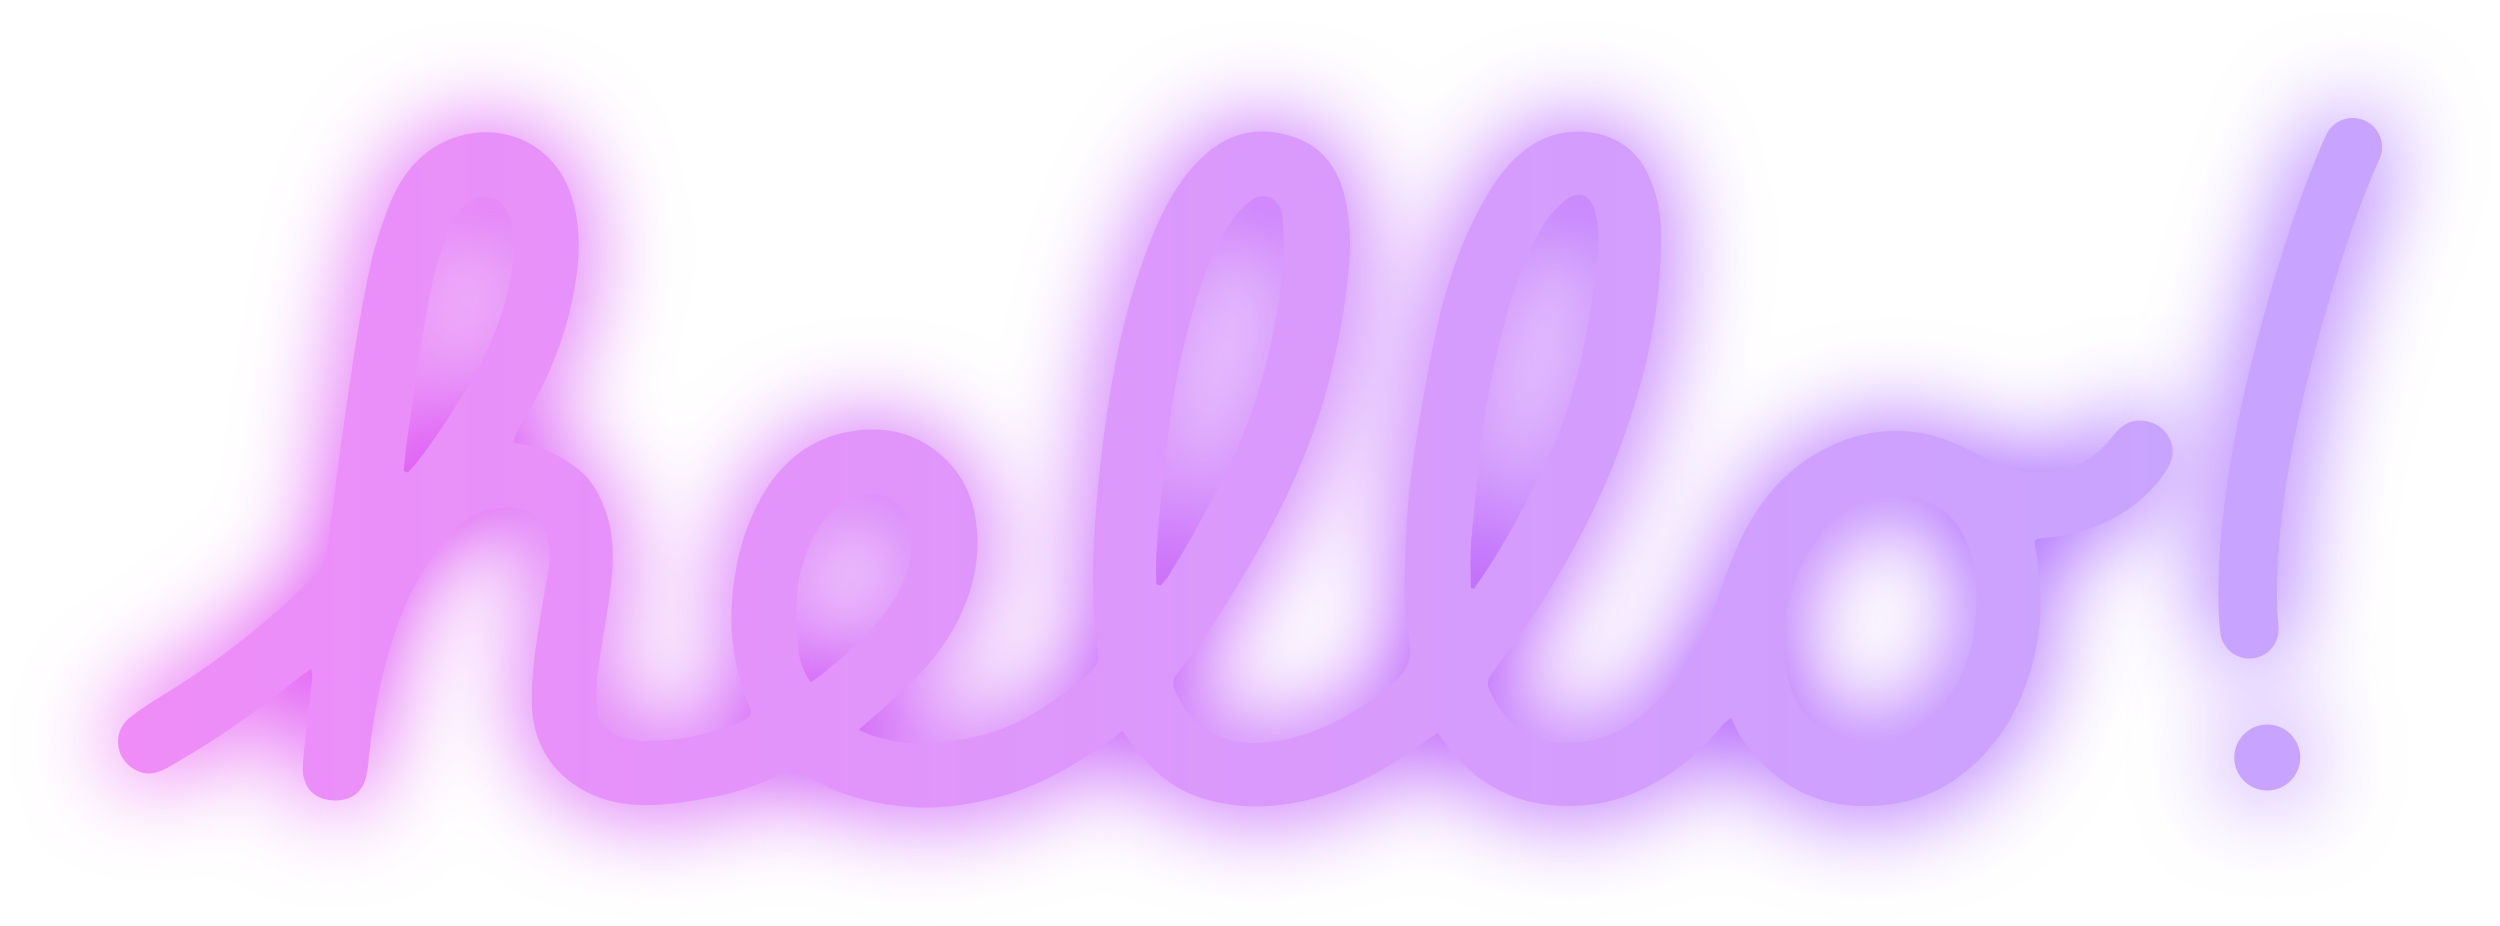
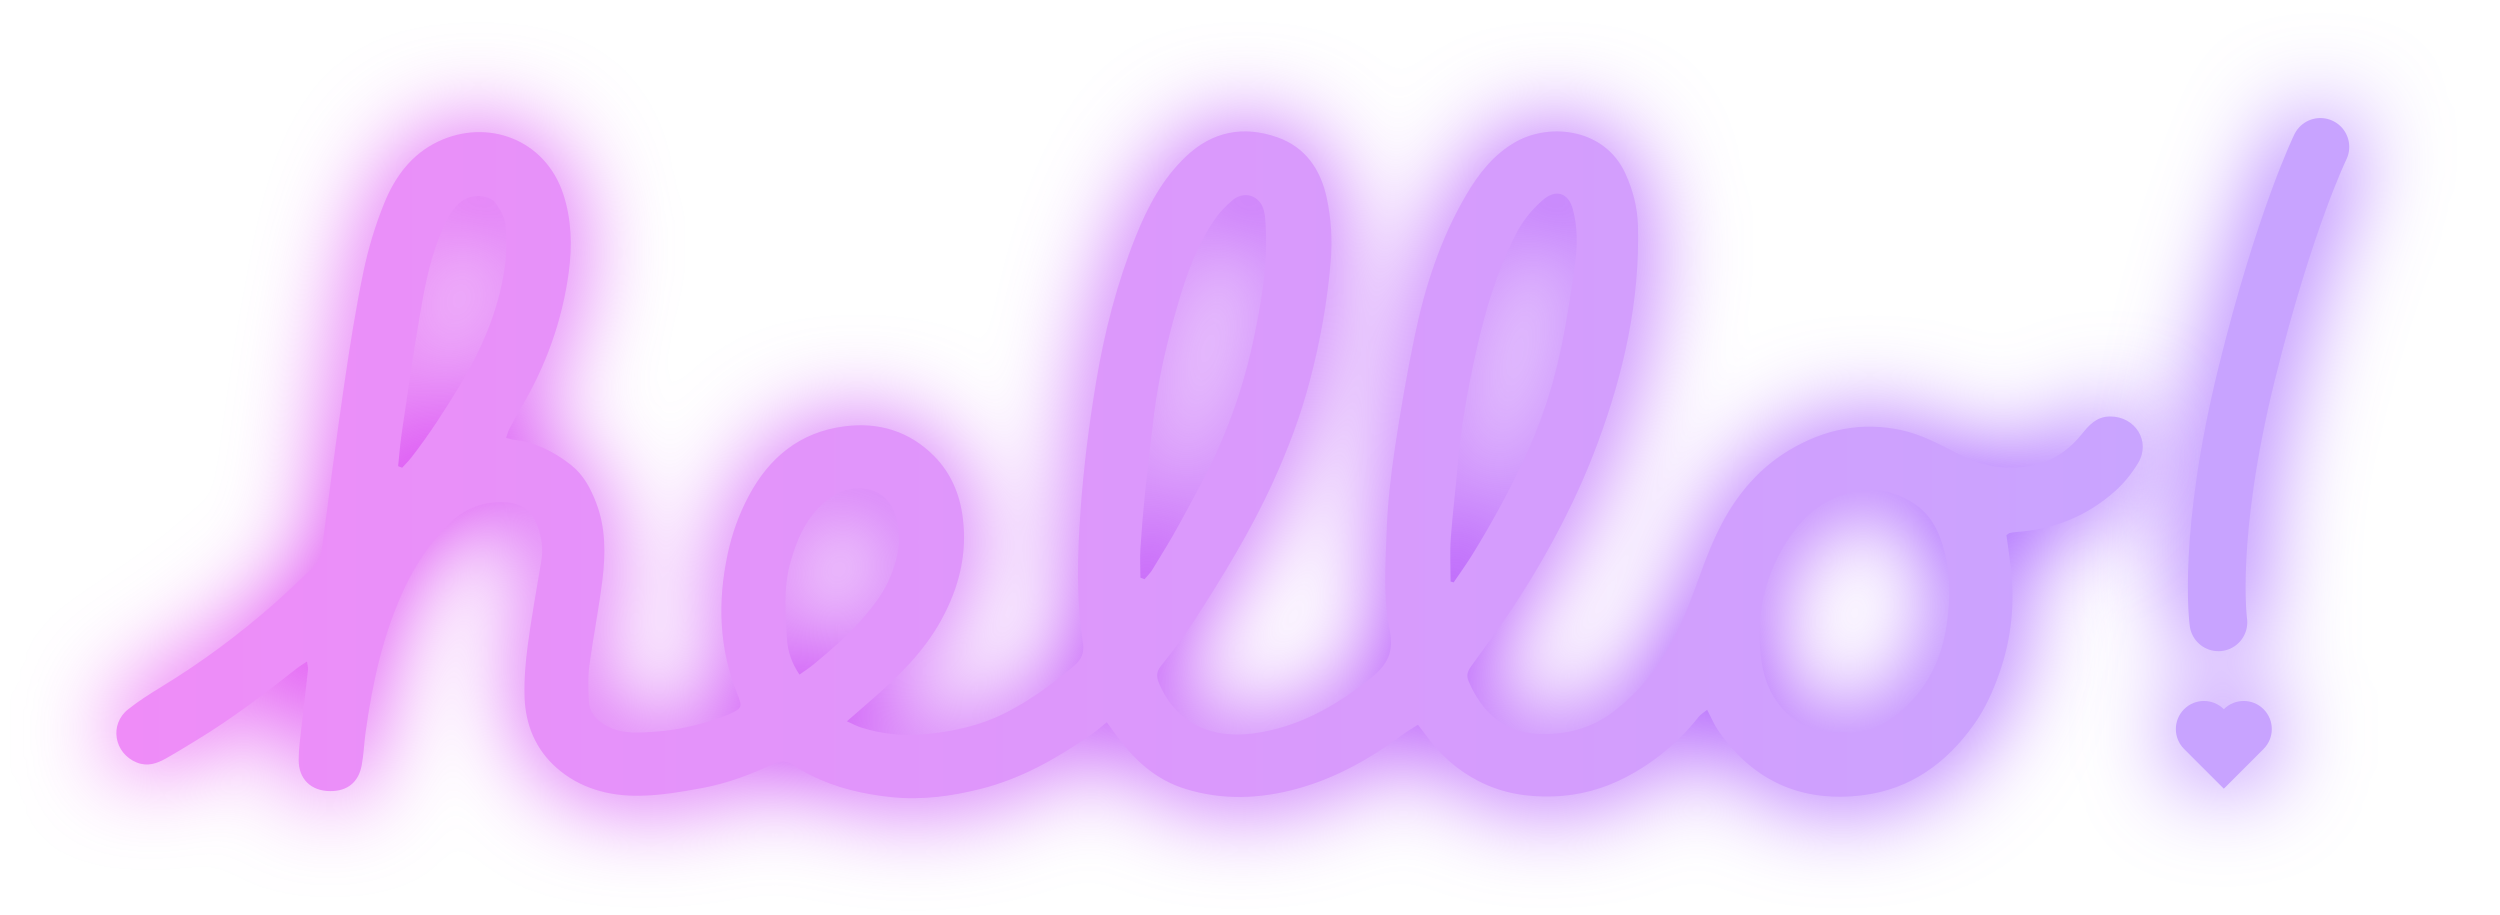
- <svg xmlns="http://www.w3.org/2000/svg" xmlns:xlink="http://www.w3.org/1999/xlink" version="1.1" id="svg2" xml:space="preserve" width="2390.967" height="885.261" viewBox="0 0 2390.967 885.261">
+ <svg xmlns="http://www.w3.org/2000/svg" xmlns:xlink="http://www.w3.org/1999/xlink" version="1.1" id="svg2" xml:space="preserve" width="2424.328" height="886.901" viewBox="0 0 2424.328 886.901">
  <defs id="defs6">
    <linearGradient id="linearGradient874">
      <stop style="stop-color:#ef8cf8;stop-opacity:1;" offset="0" id="stop8285" />
      <stop style="stop-color:#c9a4ff;stop-opacity:1;" offset="1" id="stop8287" />
    </linearGradient>
    <linearGradient id="linearGradient874-3">
      <stop style="stop-color:#e43cf0;stop-opacity:1;" offset="0" id="stop7554" />
      <stop style="stop-color:#8f41ff;stop-opacity:1;" offset="1" id="stop7556" />
    </linearGradient>
    <clipPath clipPathUnits="userSpaceOnUse" id="clipPath16">
      <path d="M 0,1757.48 H 1757.48 V 0 H 0 Z" id="path14" />
    </clipPath>
    <linearGradient xlink:href="#linearGradient874" id="linearGradient876" x1="-496.824" y1="152.597" x2="976.995" y2="152.597" gradientUnits="userSpaceOnUse" gradientTransform="translate(-2.9426619e-5,5.4104005e-5)" />
    <linearGradient xlink:href="#linearGradient874-3" id="linearGradient966" gradientUnits="userSpaceOnUse" gradientTransform="translate(-2.9e-5,5.4e-5)" x1="-496.824" y1="152.597" x2="976.995" y2="152.597" />
    <filter style="color-interpolation-filters:sRGB" id="filter1342" x="-0.057" y="-0.174" width="1.115" height="1.349">
      <feGaussianBlur stdDeviation="35.26 35.26" result="blur" id="feGaussianBlur1340" />
    </filter>
-     <filter style="color-interpolation-filters:sRGB" id="filter10091" x="-1.128" y="-0.183" width="3.371" height="1.412">
+     <filter style="color-interpolation-filters:sRGB" id="filter10091" x="-0.805" y="-0.181" width="2.81" height="1.408">
      <feGaussianBlur stdDeviation="35.26 35.26" result="blur" id="feGaussianBlur10089" />
    </filter>
  </defs>
-   <g id="g8" transform="matrix(1.333333,0,0,-1.333333,-73.19786,1924.09)">
+   <g id="g8" transform="matrix(1.333333,0,0,-1.333333,-73.19786,1925.73)">
    <g id="g10">
      <g id="g9661-9" style="filter:url(#filter10091)">
        <path style="fill:none;fill-opacity:1;stroke:#9042ff;stroke-width:42;stroke-linecap:round;stroke-dasharray:none;stroke-opacity:1" d="m 1031.992,38.046 c 0,0 -8.735,62.419 20.717,181.448 27.511,111.182 53.444,164.301 53.444,164.301" id="path5860-9" transform="translate(636.3461,953.6486)" />
-         <circle style="fill:#9042ff;fill-opacity:1;stroke-width:0.57" id="path1923-7" cx="1044.833" cy="53.934" transform="matrix(1,0,0,-1,636.3461,953.6486)" r="23.659" />
+         <g id="g6062" />
+         <g id="use1750-5-1" style="fill:#9042ff;fill-opacity:1;stroke:none;stroke-width:29.356;stroke-linecap:square;stroke-linejoin:round;stroke-dasharray:none;stroke-opacity:1;paint-order:normal" transform="matrix(-0.1445223,0.1445223,0.1445223,0.1445223,1672.281,870.6832)">
+           <path d="M 0,200 V 0 h 200 a 100,100 90 0 1 0,200 100,100 90 0 1 -200,0 z" id="path7005-3" style="fill:#9042ff;fill-opacity:1;stroke:none;stroke-width:29.356;stroke-linecap:square;stroke-linejoin:round;stroke-dasharray:none;stroke-opacity:1;paint-order:normal" />
+         </g>
      </g>
      <g id="g12" clip-path="url(#clipPath16)">
        <g id="g18" transform="translate(636.3461,953.6486)">
          <path d="m -2.9e-5,5.4e-5 c 3.893,2.795 7.257,4.921 10.292,7.441 12.163,10.099 24.113,20.352 34.65,32.301 8.938,10.135 17.095,20.724 21.899,33.243 5.644,14.708 8.183,29.994 2.023,45.449 -4.232,10.619 -13.044,16.581 -24.319,17.038 -10.299,0.417 -18.592,-3.564 -26.236,-10.06 -13.423,-11.407 -19.92,-26.555 -24.669,-42.96 -5.406,-18.671 -3.832,-37.646 -2.727,-56.492 0.511,-8.729 3.359,-17.492 9.087,-25.96 M -291.898,151.618 c 0.979,-0.381 1.957,-0.763 2.935,-1.144 2.216,2.442 4.601,4.753 6.621,7.348 12.973,16.672 24.384,34.345 35.308,52.454 16.08,26.656 28.195,54.657 32.626,85.524 1.487,10.356 1.509,21.121 0.556,31.548 -0.502,5.489 -3.921,11.103 -7.252,15.787 -1.831,2.575 -6.084,4.285 -9.467,4.743 -10.954,1.486 -18.385,-4.656 -23.681,-13.276 -3.384,-5.509 -5.87,-11.643 -8.202,-17.711 -7.167,-18.655 -10.733,-38.262 -14.042,-57.835 -4.707,-27.841 -8.698,-55.804 -12.827,-83.74 -1.161,-7.855 -1.733,-15.797 -2.575,-23.698 m 539.877,-81.077 c 0.998,-0.381 1.995,-0.762 2.993,-1.144 1.894,2.265 4.111,4.332 5.627,6.826 6.778,11.147 13.714,22.221 19.922,33.685 9.613,17.751 19.552,35.408 27.769,53.812 11.801,26.432 20.662,53.996 26.492,82.418 5.44,26.524 9.884,53.183 8.276,80.438 -0.218,3.704 -0.363,7.501 -1.301,11.055 -2.795,10.588 -13.905,14.604 -22.426,7.683 -5.233,-4.25 -10.054,-9.405 -13.823,-14.989 -12.479,-18.491 -20.001,-39.328 -26.153,-60.545 -7.703,-26.564 -14.131,-53.48 -17.547,-80.995 -2.331,-18.786 -4.498,-37.594 -6.449,-56.423 -1.406,-13.57 -2.534,-27.177 -3.393,-40.793 -0.44,-6.981 -0.019,-14.017 0.013,-21.028 m 225.584,-2.834 2.233,-0.629 c 4.654,6.893 9.562,13.629 13.915,20.707 13.35,21.702 25.563,44.011 36.485,67.07 12.445,26.274 21.66,53.615 27.568,81.959 4.426,21.237 7.748,42.745 10.557,64.264 1.602,12.275 1.458,24.836 -1.744,37.052 -3.282,12.518 -12.511,15.359 -22.28,6.751 -7.986,-7.036 -14.502,-15.165 -19.394,-24.785 -13.64,-26.822 -22.145,-55.361 -28.636,-84.532 -6.139,-27.587 -11.269,-55.37 -13.584,-83.613 -1.444,-17.612 -3.75,-35.158 -4.986,-52.781 -0.732,-10.439 -0.134,-20.972 -0.134,-31.463 m 285.545,-109.394 c 10.656,-1.35 21.44,1.044 31.196,7.318 17.52,11.266 30.275,26.543 37.745,46.063 4.812,12.574 7.011,25.561 7.864,39.08 1.053,16.706 -0.408,32.803 -6.198,48.448 -3.746,10.123 -9.686,19.017 -18.716,24.97 -20.699,13.646 -42.208,12.837 -63.529,1.506 -10.876,-5.78 -19.663,-14.691 -26.491,-24.552 -19.165,-27.68 -26.031,-58.718 -21.166,-92.067 1.771,-12.137 6.239,-23.544 14.335,-32.95 11.522,-13.385 26.473,-19.075 44.96,-17.816 M 877.838,101.366 c 0.98,-7.173 2.104,-14.78 3.046,-22.409 3.292,-26.65 0.682,-52.727 -8.258,-78.05 -4.663,-13.206 -10.348,-25.914 -18.605,-37.452 -19.937,-27.857 -45.99,-46.69 -80.214,-51.119 -44.19,-5.72 -79.969,9.808 -105.56,46.919 -2.963,4.297 -4.969,9.252 -8.082,15.16 -2.444,-2.007 -4.777,-3.327 -6.311,-5.276 -14.453,-18.369 -32.181,-32.96 -52.741,-43.72 -16.354,-8.56 -33.997,-13.39 -52.737,-13.997 -19.004,-0.617 -36.973,2.21 -54.156,10.984 -15.638,7.986 -28.129,19.124 -38.318,33.17 -1.784,2.461 -3.679,4.841 -6.068,7.972 -3.873,-2.485 -7.318,-4.421 -10.466,-6.758 -23.644,-17.557 -48.884,-31.999 -77.509,-39.824 -26.906,-7.356 -53.748,-8.465 -80.82,-0.207 -21.304,6.499 -36.645,20.307 -49.504,37.637 -2.53,3.411 -5.034,6.842 -8.053,10.949 -4.089,-3.294 -7.254,-6.175 -10.737,-8.597 -24.891,-17.305 -50.987,-32.314 -80.667,-39.806 -21.441,-5.412 -43.004,-8.387 -65.438,-6.027 -20.396,2.146 -39.775,6.62 -58.076,15.722 -4.444,2.21 -8.79,4.709 -12.877,7.515 -4.912,3.373 -9.453,3.359 -14.822,0.828 -16.355,-7.71 -33.337,-14.021 -51.093,-17.367 -15.209,-2.866 -30.705,-5.497 -46.111,-5.723 -22.201,-0.328 -43.432,5.338 -60.487,20.462 -15.122,13.408 -22.48,31.323 -23.111,51.325 -0.4,12.655 0.695,25.474 2.37,38.053 2.704,20.31 6.361,40.497 9.771,60.71 1.497,8.868 0.374,17.534 -2.77,25.67 -5.189,13.427 -14.156,18.074 -29.757,17.247 -13.722,-0.728 -25.77,-6.565 -35.514,-16.648 -12.841,-13.286 -23.073,-28.198 -31.013,-44.998 -15.873,-33.583 -23.642,-69.229 -28.698,-105.666 -1.108,-7.99 -1.344,-16.125 -2.836,-24.031 -2.355,-12.475 -10.582,-18.842 -22.972,-18.744 -13.889,0.11 -22.905,8.692 -22.877,22.718 0.016,8.038 1.173,16.087 2.047,24.106 1.513,13.881 3.236,27.738 4.774,41.615 0.155,1.396 -0.353,2.865 -0.765,5.812 -3.13,-2.096 -5.409,-3.407 -7.449,-5.022 -23.394,-18.526 -47.153,-36.542 -72.693,-52.069 -7.433,-4.52 -14.825,-9.121 -22.408,-13.377 -6.623,-3.718 -13.396,-6.153 -21.29,-2.963 -16.414,6.632 -20.156,27.62 -6.279,38.646 7.523,5.977 15.714,11.187 23.938,16.194 29.552,17.994 57.204,38.541 83.123,61.412 9.541,8.419 18.587,17.397 27.923,26.049 3.597,3.334 5.244,7.257 5.891,12.201 5.278,40.332 10.505,80.677 16.401,120.922 4.006,27.347 8.292,54.701 13.937,81.743 3.539,16.954 8.657,33.812 15.189,49.848 7.732,18.98 19.717,35.373 39.07,44.59 35.644,16.977 78.097,1.941 91.194,-38.665 5.929,-18.38 6.394,-37.236 3.853,-56.257 -4.718,-35.319 -16.562,-68.118 -34.707,-98.719 -3.01,-5.076 -5.83,-10.27 -8.576,-15.493 -0.954,-1.815 -1.423,-3.885 -2.293,-6.347 2.072,-0.549 3.48,-1.115 4.932,-1.278 15.955,-1.788 29.676,-8.566 42.162,-18.379 9.184,-7.218 14.314,-16.995 18.385,-27.556 7.04,-18.261 6.884,-37.247 4.563,-56.131 -2.574,-20.944 -6.748,-41.688 -9.539,-62.61 -1.101,-8.251 -0.727,-16.766 -0.345,-25.13 0.409,-8.928 5.815,-14.64 13.514,-18.683 11.429,-6.001 23.706,-4.695 35.687,-3.864 16.485,1.143 32.492,5.24 48.098,10.729 1.758,0.618 3.495,1.315 5.187,2.094 8.873,4.08 9.334,5.05 5.654,14.129 -13.413,33.089 -14.625,66.981 -7.3,101.597 3.181,15.035 8.237,29.258 15.453,42.811 14.965,28.11 37.245,46.377 69.351,50.609 25.106,3.308 47.567,-3.454 65.559,-21.658 11.9,-12.039 18.42,-27.08 20.684,-43.964 3.605,-26.903 -2.616,-51.597 -15.518,-75.17 -12.797,-23.382 -31.494,-41.384 -51.261,-58.554 -5.321,-4.62 -10.624,-9.26 -17.39,-15.16 4.43,-1.976 7.239,-3.575 10.254,-4.516 14.711,-4.592 29.872,-6.344 45.152,-5.001 21.161,1.862 41.703,6.284 60.898,16.141 17.839,9.16 33.675,21.03 48.962,33.795 5.181,4.326 7.516,9.458 6.429,16.404 -5.025,32.12 -4.083,64.343 -1.789,96.643 2.223,31.323 6.164,62.389 11.322,93.35 6.047,36.299 15.166,71.761 28.85,105.907 8.587,21.428 19.373,41.783 36.401,58.004 19.21,18.3 41.856,22.694 66.471,14.07 20.577,-7.209 31.632,-23.585 36.032,-44.203 3.232,-15.144 4.181,-30.392 2.869,-46.205 -2.455,-29.586 -7.758,-58.491 -15.258,-87.076 -6.56,-25 -15.671,-49.056 -26.374,-72.635 -16.381,-36.088 -37.062,-69.65 -58.471,-102.809 -7.065,-10.944 -15.135,-21.28 -23.263,-31.481 -3.444,-4.323 -3.562,-7.827 -1.496,-12.698 12.702,-29.963 38.992,-40.376 68.177,-36.559 32.919,4.305 60.072,19.821 85.674,40.165 12.489,9.925 17.132,19.225 13.861,35.274 -4.852,23.802 -2.996,48.35 -2.128,72.532 0.711,19.805 2.956,39.643 5.889,59.262 4.086,27.322 8.81,54.584 14.421,81.632 7.478,36.054 18.799,71.025 37.521,102.899 9.062,15.427 20.143,29.78 36.649,38.87 24.74,13.624 64.112,9.259 79.026,-23.18 5.67,-12.333 8.894,-24.878 9.243,-38.592 1.391,-54.661 -10.416,-106.818 -29.276,-157.603 -14.654,-39.457 -34.108,-76.634 -56.743,-112.056 -11.024,-17.251 -23.301,-33.713 -35.31,-50.316 -2.663,-3.682 -3.654,-6.722 -1.788,-11.041 9.505,-21.999 25.107,-36.713 49.691,-38.077 19.885,-1.103 38.869,3.53 55.284,15.934 25.602,19.348 42.009,45.129 53.833,74.552 8.332,20.733 14.63,42.232 25.171,62.167 11.959,22.619 28.071,41.255 49.919,54.114 24.837,14.618 51.589,20.383 80.64,14.148 15.288,-3.281 28.44,-10.713 41.983,-17.531 9.287,-4.676 18.753,-8.228 29.103,-9.307 24.278,-2.531 44.777,4.521 60.328,23.933 5.345,6.672 10.754,12.719 20.448,12.793 18.324,0.14 29.904,-18.009 20.556,-33.718 -4.542,-7.632 -10.423,-14.881 -17.055,-20.776 -20.412,-18.141 -44.633,-27.802 -71.943,-29.578 -1.535,-0.099 -3.07,-0.377 -4.571,-0.72 -0.552,-0.125 -1.005,-0.678 -2.277,-1.591" style="fill:url(#linearGradient966);fill-opacity:1;fill-rule:nonzero;stroke:none;filter:url(#filter1342)" id="path20-1" />
          <path d="M -2.9426619e-5,5.4104005e-5 C 3.893,2.795 7.257,4.921 10.292,7.441 c 12.163,10.099 24.113,20.352 34.65,32.301 8.938,10.135 17.095,20.724 21.899,33.243 5.644,14.708 8.183,29.994 2.023,45.449 -4.232,10.619 -13.044,16.581 -24.319,17.038 -10.299,0.417 -18.592,-3.564 -26.236,-10.06 -13.423,-11.407 -19.92,-26.555 -24.669,-42.96 -5.406,-18.671 -3.832,-37.646 -2.727,-56.492 0.511,-8.729 3.359,-17.492 9.087,-25.96 M -291.898,151.618 c 0.979,-0.381 1.957,-0.763 2.935,-1.144 2.216,2.442 4.601,4.753 6.621,7.348 12.973,16.672 24.384,34.345 35.308,52.454 16.08,26.656 28.195,54.657 32.626,85.524 1.487,10.356 1.509,21.121 0.556,31.548 -0.502,5.489 -3.921,11.103 -7.252,15.787 -1.831,2.575 -6.084,4.285 -9.467,4.743 -10.954,1.486 -18.385,-4.656 -23.681,-13.276 -3.384,-5.509 -5.87,-11.643 -8.202,-17.711 -7.167,-18.655 -10.733,-38.262 -14.042,-57.835 -4.707,-27.841 -8.698,-55.804 -12.827,-83.74 -1.161,-7.855 -1.733,-15.797 -2.575,-23.698 m 539.877,-81.077 c 0.998,-0.381 1.995,-0.762 2.993,-1.144 1.894,2.265 4.111,4.332 5.627,6.826 6.778,11.147 13.714,22.221 19.922,33.685 9.613,17.751 19.552,35.408 27.769,53.812 11.801,26.432 20.662,53.996 26.492,82.418 5.44,26.524 9.884,53.183 8.276,80.438 -0.218,3.704 -0.363,7.501 -1.301,11.055 -2.795,10.588 -13.905,14.604 -22.426,7.683 -5.233,-4.25 -10.054,-9.405 -13.823,-14.989 -12.479,-18.491 -20.001,-39.328 -26.153,-60.545 -7.703,-26.564 -14.131,-53.48 -17.547,-80.995 -2.331,-18.786 -4.498,-37.594 -6.449,-56.423 -1.406,-13.57 -2.534,-27.177 -3.393,-40.793 -0.44,-6.981 -0.019,-14.017 0.013,-21.028 m 225.584,-2.834 2.233,-0.629 c 4.654,6.893 9.562,13.629 13.915,20.707 13.35,21.702 25.563,44.011 36.485,67.07 12.445,26.274 21.66,53.615 27.568,81.959 4.426,21.237 7.748,42.745 10.557,64.264 1.602,12.275 1.458,24.836 -1.744,37.052 -3.282,12.518 -12.511,15.359 -22.28,6.751 -7.986,-7.036 -14.502,-15.165 -19.394,-24.785 -13.64,-26.822 -22.145,-55.361 -28.636,-84.532 -6.139,-27.587 -11.269,-55.37 -13.584,-83.613 -1.444,-17.612 -3.75,-35.158 -4.986,-52.781 -0.732,-10.439 -0.134,-20.972 -0.134,-31.463 m 285.545,-109.394 c 10.656,-1.35 21.44,1.044 31.196,7.318 17.52,11.266 30.275,26.543 37.745,46.063 4.812,12.574 7.011,25.561 7.864,39.08 1.053,16.706 -0.408,32.803 -6.198,48.448 -3.746,10.123 -9.686,19.017 -18.716,24.97 -20.699,13.646 -42.208,12.837 -63.529,1.506 -10.876,-5.78 -19.663,-14.691 -26.491,-24.552 -19.165,-27.68 -26.031,-58.718 -21.166,-92.067 1.771,-12.137 6.239,-23.544 14.335,-32.95 11.522,-13.385 26.473,-19.075 44.96,-17.816 m 118.73,143.053 c 0.98,-7.173 2.104,-14.78 3.046,-22.409 3.292,-26.65 0.682,-52.727 -8.258,-78.05 -4.663,-13.206 -10.348,-25.914 -18.605,-37.452 -19.937,-27.857 -45.99,-46.69 -80.214,-51.119 -44.19,-5.72 -79.969,9.808 -105.56,46.919 -2.963,4.297 -4.969,9.252 -8.082,15.16 -2.444,-2.007 -4.777,-3.327 -6.311,-5.276 -14.453,-18.369 -32.181,-32.96 -52.741,-43.72 -16.354,-8.56 -33.997,-13.39 -52.737,-13.997 -19.004,-0.617 -36.973,2.21 -54.156,10.984 -15.638,7.986 -28.129,19.124 -38.318,33.17 -1.784,2.461 -3.679,4.841 -6.068,7.972 -3.873,-2.485 -7.318,-4.421 -10.466,-6.758 -23.644,-17.557 -48.884,-31.999 -77.509,-39.824 -26.906,-7.356 -53.748,-8.465 -80.82,-0.207 -21.304,6.499 -36.645,20.307 -49.504,37.637 -2.53,3.411 -5.034,6.842 -8.053,10.949 -4.089,-3.294 -7.254,-6.175 -10.737,-8.597 -24.891,-17.305 -50.987,-32.314 -80.667,-39.806 -21.441,-5.412 -43.004,-8.387 -65.438,-6.027 -20.396,2.146 -39.775,6.62 -58.076,15.722 -4.444,2.21 -8.79,4.709 -12.877,7.515 -4.912,3.373 -9.453,3.359 -14.822,0.828 -16.355,-7.71 -33.337,-14.021 -51.093,-17.367 -15.209,-2.866 -30.705,-5.497 -46.111,-5.723 -22.201,-0.328 -43.432,5.338 -60.487,20.462 -15.122,13.408 -22.48,31.323 -23.111,51.325 -0.4,12.655 0.695,25.474 2.37,38.053 2.704,20.31 6.361,40.497 9.771,60.71 1.497,8.868 0.374,17.534 -2.77,25.67 -5.189,13.427 -14.156,18.074 -29.757,17.247 -13.722,-0.728 -25.77,-6.565 -35.514,-16.648 -12.841,-13.286 -23.073,-28.198 -31.013,-44.998 -15.873,-33.583 -23.642,-69.229 -28.698,-105.666 -1.108,-7.99 -1.344,-16.125 -2.836,-24.031 -2.355,-12.475 -10.582,-18.842 -22.972,-18.744 -13.889,0.11 -22.905,8.692 -22.877,22.718 0.016,8.038 1.173,16.087 2.047,24.106 1.513,13.881 3.236,27.738 4.774,41.615 0.155,1.396 -0.353,2.865 -0.765,5.812 -3.13,-2.096 -5.409,-3.407 -7.449,-5.022 -23.394,-18.526 -47.153,-36.542 -72.693,-52.069 -7.433,-4.52 -14.825,-9.121 -22.408,-13.377 -6.623,-3.718 -13.396,-6.153 -21.29,-2.963 -16.414,6.632 -20.156,27.62 -6.279,38.646 7.523,5.977 15.714,11.187 23.938,16.194 29.552,17.994 57.204,38.541 83.123,61.412 9.541,8.419 18.587,17.397 27.923,26.049 3.597,3.334 5.244,7.257 5.891,12.201 5.278,40.332 10.505,80.677 16.401,120.922 4.006,27.347 8.292,54.701 13.937,81.743 3.539,16.954 8.657,33.812 15.189,49.848 7.732,18.98 19.717,35.373 39.07,44.59 35.644,16.977 78.097,1.941 91.194,-38.665 5.929,-18.38 6.394,-37.236 3.853,-56.257 -4.718,-35.319 -16.562,-68.118 -34.707,-98.719 -3.01,-5.076 -5.83,-10.27 -8.576,-15.493 -0.954,-1.815 -1.423,-3.885 -2.293,-6.347 2.072,-0.549 3.48,-1.115 4.932,-1.278 15.955,-1.788 29.676,-8.566 42.162,-18.379 9.184,-7.218 14.314,-16.995 18.385,-27.556 7.04,-18.261 6.884,-37.247 4.563,-56.131 -2.574,-20.944 -6.748,-41.688 -9.539,-62.61 -1.101,-8.251 -0.727,-16.766 -0.345,-25.13 0.409,-8.928 5.815,-14.64 13.514,-18.683 11.429,-6.001 23.706,-4.695 35.687,-3.864 16.485,1.143 32.492,5.24 48.098,10.729 1.758,0.618 3.495,1.315 5.187,2.094 8.873,4.08 9.334,5.05 5.654,14.129 -13.413,33.089 -14.625,66.981 -7.3,101.597 3.181,15.035 8.237,29.258 15.453,42.811 14.965,28.11 37.245,46.377 69.351,50.609 25.106,3.308 47.567,-3.454 65.559,-21.658 11.9,-12.039 18.42,-27.08 20.684,-43.964 3.605,-26.903 -2.616,-51.597 -15.518,-75.17 -12.797,-23.382 -31.494,-41.384 -51.261,-58.554 -5.321,-4.62 -10.624,-9.26 -17.39,-15.16 4.43,-1.976 7.239,-3.575 10.254,-4.516 14.711,-4.592 29.872,-6.344 45.152,-5.001 21.161,1.862 41.703,6.284 60.898,16.141 17.839,9.16 33.675,21.03 48.962,33.795 5.181,4.326 7.516,9.458 6.429,16.404 -5.025,32.12 -4.083,64.343 -1.789,96.643 2.223,31.323 6.164,62.389 11.322,93.35 6.047,36.299 15.166,71.761 28.85,105.907 8.587,21.428 19.373,41.783 36.401,58.004 19.21,18.3 41.856,22.694 66.471,14.07 20.577,-7.209 31.632,-23.585 36.032,-44.203 3.232,-15.144 4.181,-30.392 2.869,-46.205 -2.455,-29.586 -7.758,-58.491 -15.258,-87.076 -6.56,-25 -15.671,-49.056 -26.374,-72.635 -16.381,-36.088 -37.062,-69.65 -58.471,-102.809 -7.065,-10.944 -15.135,-21.28 -23.263,-31.481 -3.444,-4.323 -3.562,-7.827 -1.496,-12.698 12.702,-29.963 38.992,-40.376 68.177,-36.559 32.919,4.305 60.072,19.821 85.674,40.165 12.489,9.925 17.132,19.225 13.861,35.274 -4.852,23.802 -2.996,48.35 -2.128,72.532 0.711,19.805 2.956,39.643 5.889,59.262 4.086,27.322 8.81,54.584 14.421,81.632 7.478,36.054 18.799,71.025 37.521,102.899 9.062,15.427 20.143,29.78 36.649,38.87 24.74,13.624 64.112,9.259 79.026,-23.18 5.67,-12.333 8.894,-24.878 9.243,-38.592 1.391,-54.661 -10.416,-106.818 -29.276,-157.603 -14.654,-39.457 -34.108,-76.634 -56.743,-112.056 -11.024,-17.251 -23.301,-33.713 -35.31,-50.316 -2.663,-3.682 -3.654,-6.722 -1.788,-11.041 9.505,-21.999 25.107,-36.713 49.691,-38.077 19.885,-1.103 38.869,3.53 55.284,15.934 25.602,19.348 42.009,45.129 53.833,74.552 8.332,20.733 14.63,42.232 25.171,62.167 11.959,22.619 28.071,41.255 49.919,54.114 24.837,14.618 51.589,20.383 80.64,14.148 15.288,-3.281 28.44,-10.713 41.983,-17.531 9.287,-4.676 18.753,-8.228 29.103,-9.307 24.278,-2.531 44.777,4.521 60.328,23.933 5.345,6.672 10.754,12.719 20.448,12.793 18.324,0.14 29.904,-18.009 20.556,-33.718 -4.542,-7.632 -10.423,-14.881 -17.055,-20.776 -20.412,-18.141 -44.633,-27.802 -71.943,-29.578 -1.535,-0.099 -3.07,-0.377 -4.571,-0.72 -0.552,-0.125 -1.005,-0.678 -2.277,-1.591" style="fill:url(#linearGradient876);fill-opacity:1;fill-rule:nonzero;stroke:none" id="path20" />
        </g>
      </g>
-       <g id="g9661">
-         <path style="fill:none;fill-opacity:1;stroke:#c8a3ff;stroke-width:42;stroke-linecap:round;stroke-dasharray:none;stroke-opacity:1" d="m 1031.992,38.046 c 0,0 -8.735,62.419 20.717,181.448 27.511,111.182 53.444,164.301 53.444,164.301" id="path5860" transform="translate(636.3461,953.6486)" />
-         <circle style="fill:#c8a3ff;fill-opacity:1;stroke-width:0.57" id="path1923" cx="1044.833" cy="53.934" transform="matrix(1,0,0,-1,636.3461,953.6486)" r="23.659" />
+       <g id="g9661" transform="translate(-45.7945,-3e-5)">
+         <path style="fill:none;fill-opacity:1;stroke:#c8a3ff;stroke-width:42;stroke-linecap:round;stroke-dasharray:none;stroke-opacity:1" d="m 1714.133,991.695 c 0,0 -8.735,62.419 20.717,181.448 27.511,111.182 53.444,164.301 53.444,164.301" id="path5860" />
+       </g>
+       <g id="use1750-5" style="fill:#c8a3ff;fill-opacity:1;stroke:none;stroke-width:29.356;stroke-linecap:square;stroke-linejoin:round;stroke-dasharray:none;stroke-opacity:1;paint-order:normal" transform="matrix(-0.1445223,0.1445223,0.1445223,0.1445223,1672.281,870.6832)">
+         <path d="M 0,200 V 0 h 200 a 100,100 90 0 1 0,200 100,100 90 0 1 -200,0 z" id="path7005" style="fill:#c8a3ff;fill-opacity:1;stroke:none;stroke-width:29.356;stroke-linecap:square;stroke-linejoin:round;stroke-dasharray:none;stroke-opacity:1;paint-order:normal" />
      </g>
    </g>
  </g>
</svg>
